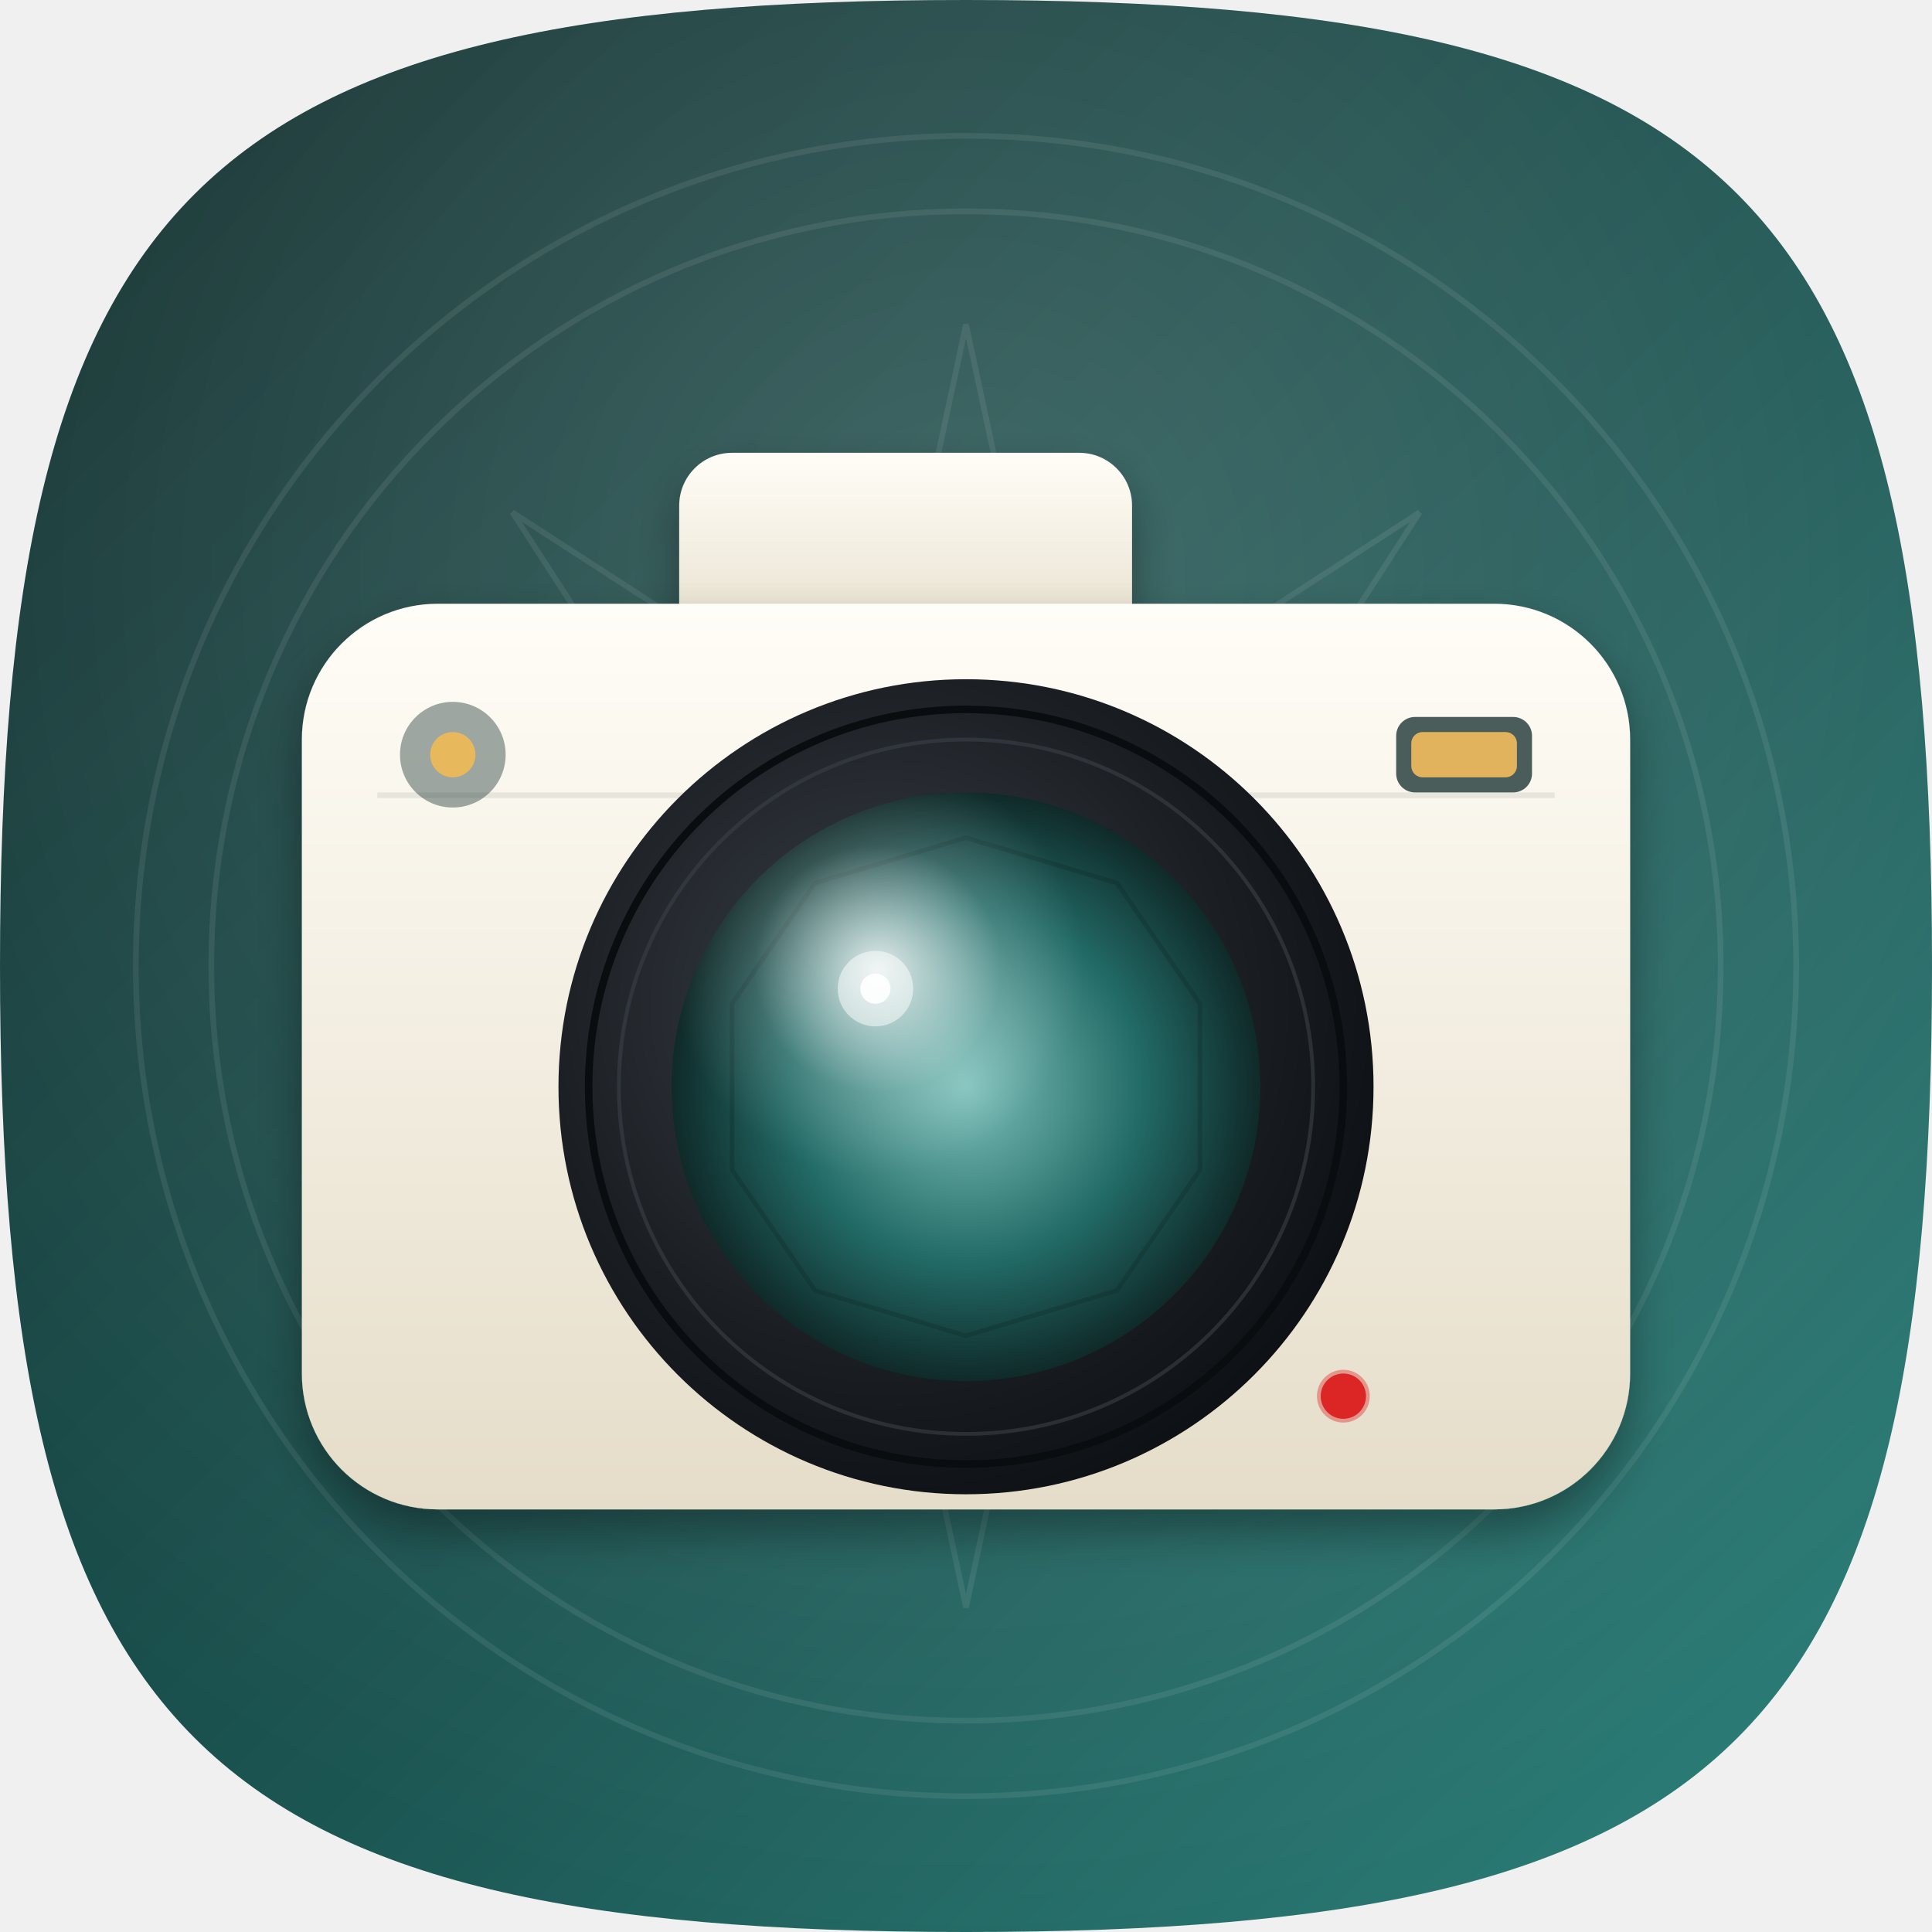
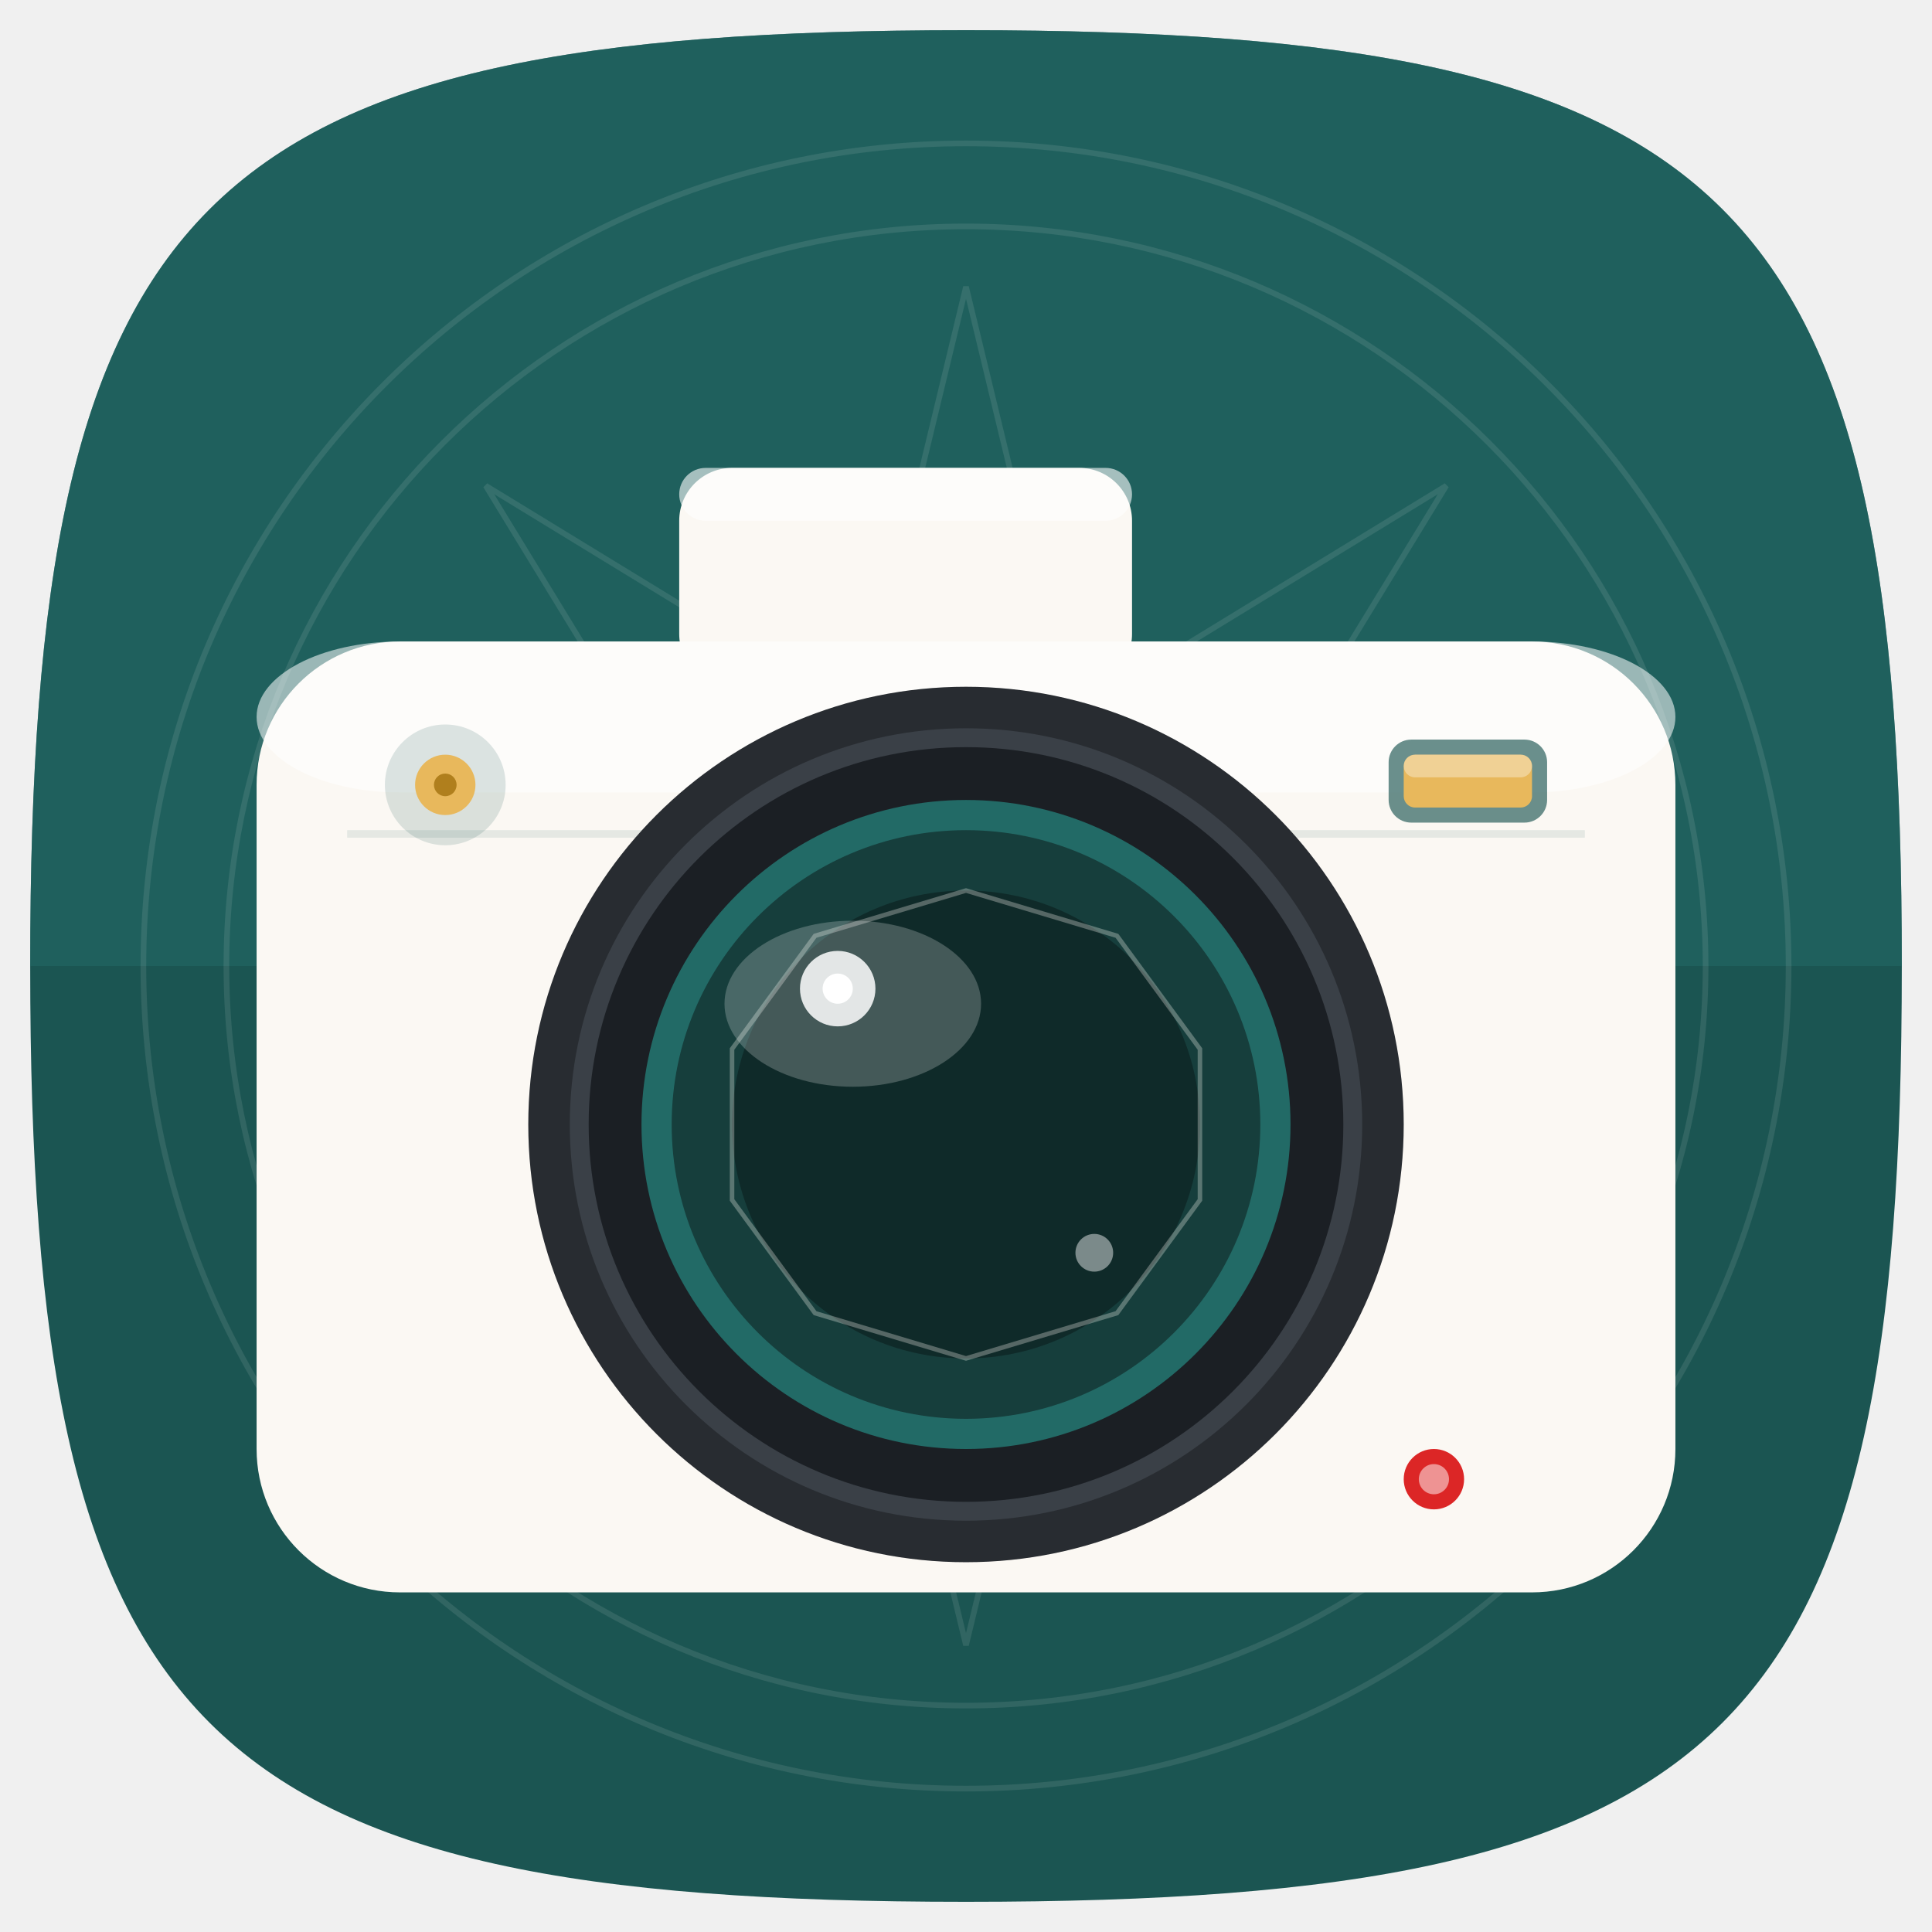
<svg xmlns="http://www.w3.org/2000/svg" viewBox="0 0 512 512" width="512" height="512">
-   <defs>
-     <linearGradient id="bg" x1="0" y1="0" x2="1" y2="1">
-       <stop offset="0%" stop-color="#0F2A29" />
-       <stop offset="55%" stop-color="#1B5552" />
-       <stop offset="100%" stop-color="#2F857F" />
-     </linearGradient>
-     <linearGradient id="bodyGrad" x1="0" y1="0" x2="0" y2="1">
-       <stop offset="0%" stop-color="#FFFDF7" />
-       <stop offset="100%" stop-color="#E5DDC9" />
-     </linearGradient>
-     <radialGradient id="lensOuter" cx="0.4" cy="0.4" r="0.7">
-       <stop offset="0%" stop-color="#3A4047" />
-       <stop offset="60%" stop-color="#1B1F24" />
-       <stop offset="100%" stop-color="#0A0D10" />
-     </radialGradient>
-     <radialGradient id="lensGlass" cx="0.5" cy="0.5" r="0.5">
-       <stop offset="0%" stop-color="#7DC0BA" />
-       <stop offset="60%" stop-color="#226A66" />
-       <stop offset="100%" stop-color="#0F2A29" />
-     </radialGradient>
-     <radialGradient id="glassShine" cx="0.35" cy="0.3" r="0.35">
-       <stop offset="0%" stop-color="#FFFFFF" stop-opacity="0.85" />
-       <stop offset="60%" stop-color="#FFFFFF" stop-opacity="0.15" />
-       <stop offset="100%" stop-color="#FFFFFF" stop-opacity="0" />
-     </radialGradient>
-     <filter id="shadow" x="-20%" y="-20%" width="140%" height="140%">
-       <feGaussianBlur in="SourceAlpha" stdDeviation="6" />
-       <feOffset dx="0" dy="6" result="offsetblur" />
-       <feComponentTransfer>
-         <feFuncA type="linear" slope="0.35" />
-       </feComponentTransfer>
-       <feMerge>
-         <feMergeNode />
-         <feMergeNode in="SourceGraphic" />
-       </feMerge>
-     </filter>
-     <radialGradient id="innerGlow" cx="0.5" cy="0.3" r="0.7">
-       <stop offset="0%" stop-color="#FFFFFF" stop-opacity="0.18" />
-       <stop offset="100%" stop-color="#FFFFFF" stop-opacity="0" />
-     </radialGradient>
-   </defs>
-   <path d="M 256,0            C 460,0 512,52 512,256            C 512,460 460,512 256,512            C 52,512 0,460 0,256            C 0,52 52,0 256,0 Z" fill="url(#bg)" />
-   <path d="M 256,0            C 460,0 512,52 512,256            C 512,460 460,512 256,512            C 52,512 0,460 0,256            C 0,52 52,0 256,0 Z" fill="url(#innerGlow)" />
-   <g opacity="0.08" stroke="#FFFFFF" stroke-width="1.5" fill="none">
-     <circle cx="256" cy="256" r="220" />
-     <circle cx="256" cy="256" r="200" />
+   <path d="M 256,8            C 460,8 504,52 504,256            C 504,460 460,504 256,504            C 52,504 8,460 8,256            C 8,52 52,8 256,8 Z" fill="#1B5552" />
+   <path d="M 256,8            C 460,8 504,52 504,256            L 8,256            C 8,52 52,8 256,8 Z" fill="#226A66" opacity="0.55" />
+   <g opacity="0.10" stroke="#FBF8F3" stroke-width="1.5" fill="none">
+     <circle cx="256" cy="256" r="218" />
+     <circle cx="256" cy="256" r="196" />
    <g transform="translate(256 256)">
-       <path d="M 0,-170 L 30,-30 L 170,0 L 30,30 L 0,170 L -30,30 L -170,0 L -30,-30 Z" />
-       <path d="M 0,-170 L 30,-30 L 170,0 L 30,30 L 0,170 L -30,30 L -170,0 L -30,-30 Z" transform="rotate(45)" />
+       <polygon points="0,-180 35,-35 180,0 35,35 0,180 -35,35 -180,0 -35,-35" />
+       <polygon points="0,-180 35,-35 180,0 35,35 0,180 -35,35 -180,0 -35,-35" transform="rotate(45)" />
    </g>
  </g>
-   <g filter="url(#shadow)">
-     <rect x="180" y="120" width="120" height="56" rx="14" fill="url(#bodyGrad)" />
-   </g>
-   <g filter="url(#shadow)">
-     <rect x="80" y="160" width="352" height="240" rx="36" fill="url(#bodyGrad)" />
-   </g>
-   <rect x="100" y="210" width="312" height="1.5" fill="#0F2A29" opacity="0.08" />
-   <g>
-     <rect x="370" y="190" width="36" height="20" rx="5" fill="#0F2A29" opacity="0.75" />
-     <rect x="374" y="194" width="28" height="12" rx="3" fill="#E8B85C" opacity="0.95" />
-   </g>
-   <circle cx="120" cy="200" r="14" fill="#0F2A29" opacity="0.4" />
-   <circle cx="120" cy="200" r="6" fill="#E8B85C" />
-   <circle cx="256" cy="288" r="108" fill="url(#lensOuter)" />
-   <circle cx="256" cy="288" r="100" fill="none" stroke="#0A0D10" stroke-width="2" />
-   <circle cx="256" cy="288" r="92" fill="none" stroke="#3A4047" stroke-width="1" opacity="0.6" />
-   <circle cx="256" cy="288" r="78" fill="url(#lensGlass)" />
-   <polygon points="256,222 296,234 318,266 318,310 296,342 256,354 216,342 194,310 194,266 216,234" fill="none" stroke="#0F2A29" stroke-width="1.2" opacity="0.35" />
-   <circle cx="256" cy="288" r="78" fill="url(#glassShine)" />
-   <circle cx="232" cy="262" r="10" fill="#FFFFFF" opacity="0.5" />
-   <circle cx="232" cy="262" r="4" fill="#FFFFFF" opacity="0.9" />
-   <circle cx="356" cy="370" r="6" fill="#DC2626" />
-   <circle cx="356" cy="370" r="6" fill="none" stroke="#DC2626" opacity="0.4" stroke-width="2">
-     <animate attributeName="r" values="6;10;6" dur="2s" repeatCount="indefinite" />
-     <animate attributeName="opacity" values="0.4;0;0.4" dur="2s" repeatCount="indefinite" />
-   </circle>
+   <rect x="180" y="124" width="120" height="58" rx="14" fill="#FBF8F3" />
+   <rect x="180" y="124" width="120" height="14" rx="7" fill="#FFFFFF" opacity="0.6" />
+   <rect x="68" y="170" width="376" height="252" rx="38" fill="#FBF8F3" />
+   <rect x="68" y="170" width="376" height="40" rx="38" fill="#FFFFFF" opacity="0.55" />
+   <rect x="92" y="220" width="328" height="2" fill="#1B5552" opacity="0.10" />
+   <circle cx="118" cy="208" r="16" fill="#1B5552" opacity="0.15" />
+   <circle cx="118" cy="208" r="8" fill="#E8B85C" />
+   <circle cx="118" cy="208" r="3" fill="#B07F1D" />
+   <rect x="368" y="196" width="42" height="22" rx="6" fill="#1B5552" opacity="0.65" />
+   <rect x="372" y="200" width="34" height="14" rx="3" fill="#E8B85C" />
+   <rect x="372" y="200" width="34" height="6" rx="3" fill="#FFFFFF" opacity="0.35" />
+   <circle cx="256" cy="298" r="116" fill="#1B1F24" />
+   <circle cx="256" cy="298" r="116" fill="#FFFFFF" opacity="0.06" />
+   <circle cx="256" cy="298" r="105" fill="#3A4047" />
+   <circle cx="256" cy="298" r="100" fill="#1B1F24" />
+   <circle cx="256" cy="298" r="86" fill="#226A66" />
+   <circle cx="256" cy="298" r="78" fill="#163E3C" />
+   <circle cx="256" cy="298" r="62" fill="#0F2A29" />
+   <polygon points="256,236 296,248 318,278 318,318 296,348 256,360 216,348 194,318 194,278 216,248" fill="none" stroke="#FBF8F3" stroke-width="1.2" opacity="0.30" />
+   <ellipse cx="226" cy="266" rx="34" ry="22" fill="#FFFFFF" opacity="0.22" />
+   <circle cx="222" cy="262" r="10" fill="#FFFFFF" opacity="0.85" />
+   <circle cx="222" cy="262" r="4" fill="#FFFFFF" />
+   <circle cx="290" cy="332" r="5" fill="#FFFFFF" opacity="0.45" />
+   <circle cx="380" cy="392" r="8" fill="#DC2626" />
+   <circle cx="380" cy="392" r="4" fill="#FFFFFF" opacity="0.5" />
</svg>
